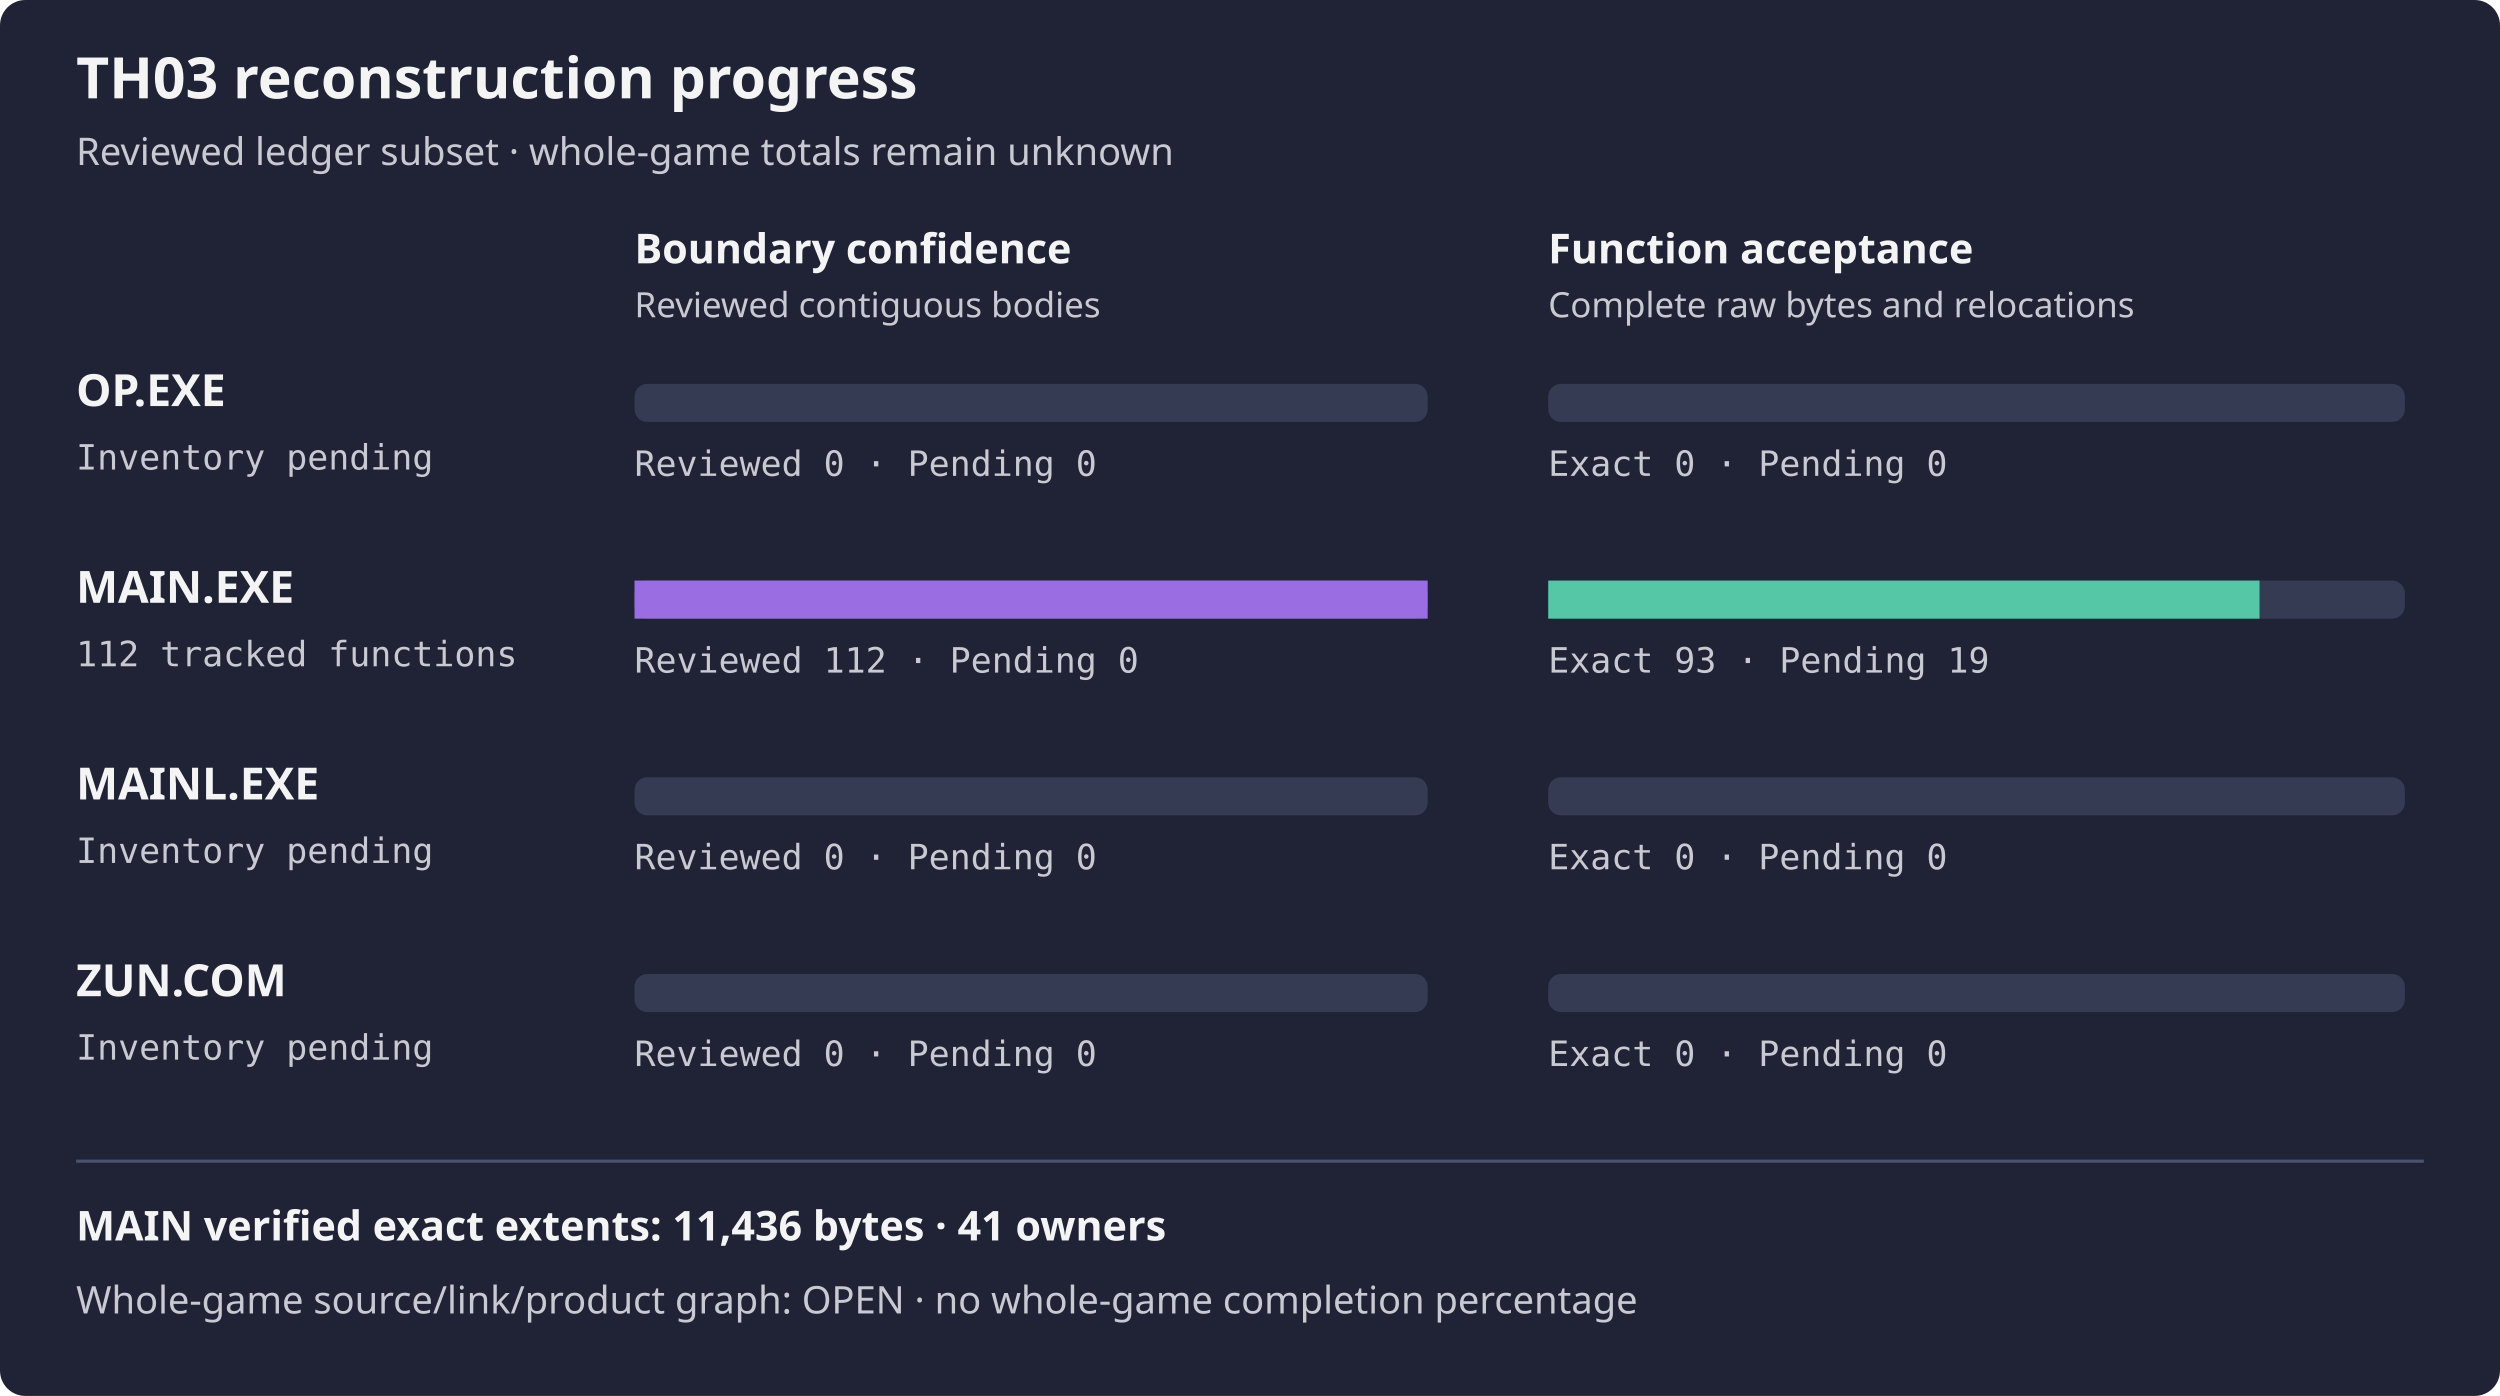
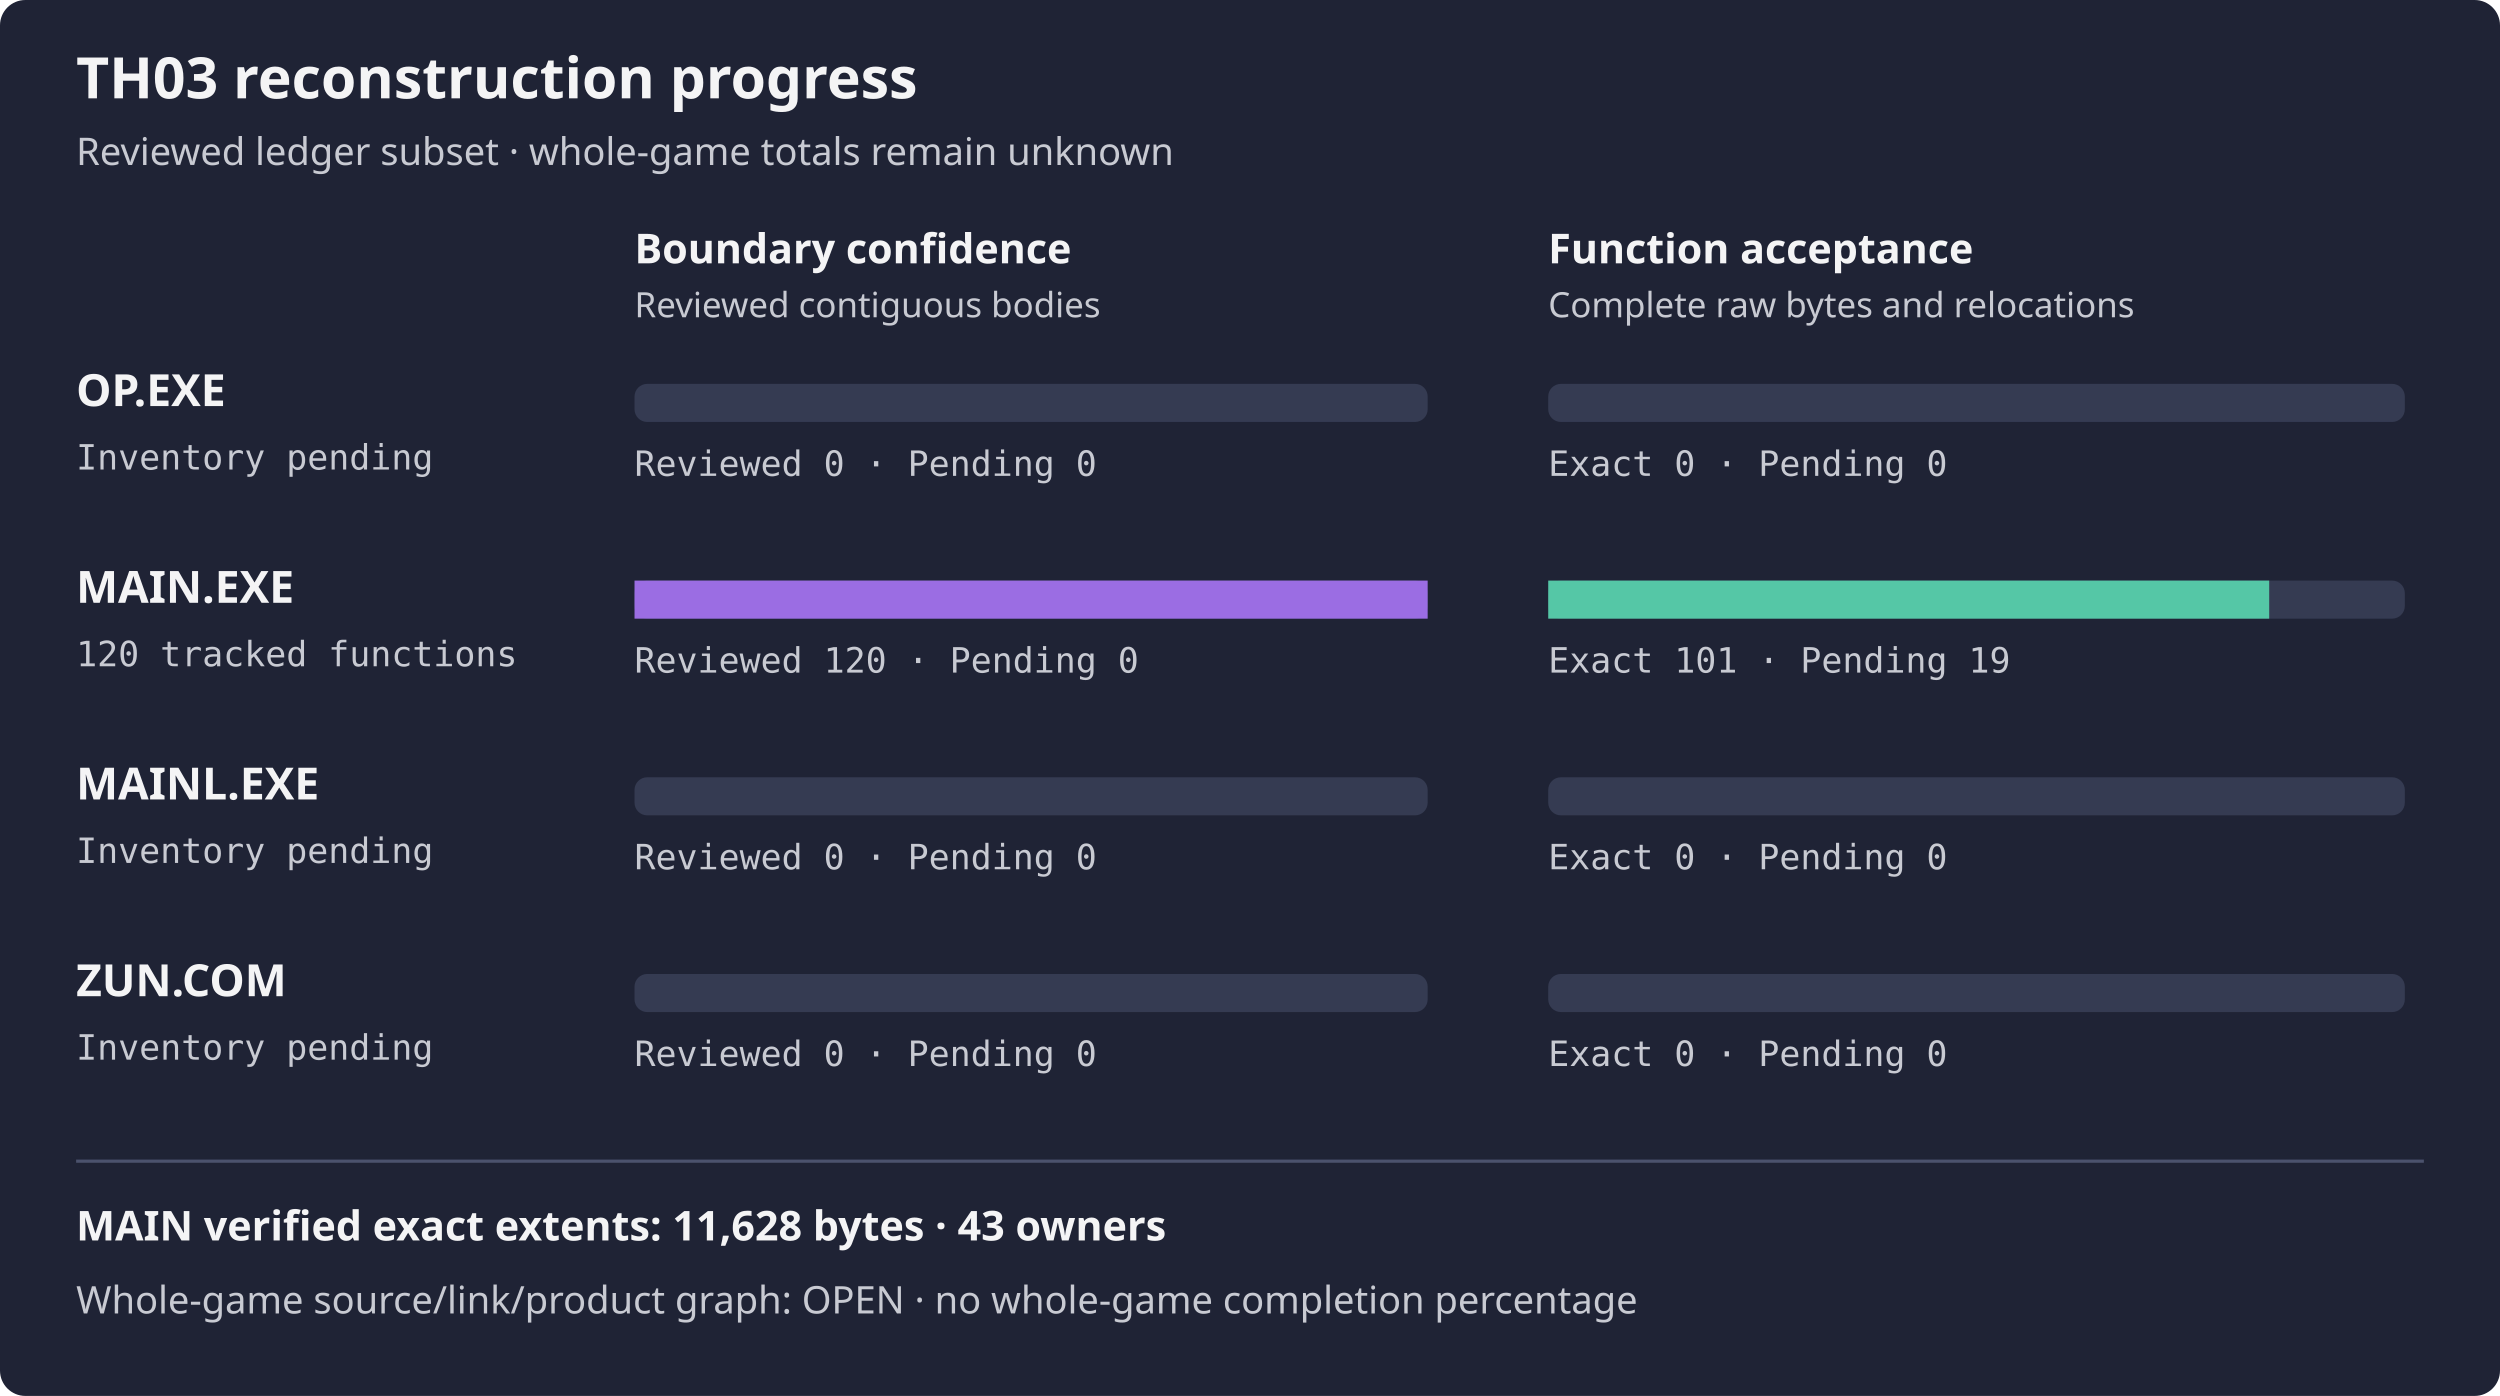
<svg xmlns="http://www.w3.org/2000/svg" width="788" height="440" viewBox="0 0 788 440" role="img" aria-label="TH03 reviewed subset reconstruction progress">
  <rect width="788" height="440" rx="8" fill="#1f2335" />
  <text x="24" y="31" fill="#f4f4f5" font-family="sans-serif" font-size="18" font-weight="600">TH03 reconstruction progress</text>
  <text x="24" y="52" fill="#c8cad2" font-family="sans-serif" font-size="12">Reviewed ledger subset · whole-game totals remain unknown</text>
  <text x="200" y="83" fill="#f4f4f5" font-family="sans-serif" font-size="13" font-weight="600">Boundary confidence</text>
  <text x="488" y="83" fill="#f4f4f5" font-family="sans-serif" font-size="13" font-weight="600">Function acceptance</text>
  <text x="200" y="100" fill="#c8cad2" font-family="sans-serif" font-size="11">Reviewed contiguous bodies</text>
  <text x="488" y="100" fill="#c8cad2" font-family="sans-serif" font-size="11">Complete raw bytes and relocations</text>
  <text x="24" y="128" fill="#f4f4f5" font-family="sans-serif" font-size="14" font-weight="600">OP.EXE</text>
  <text x="24" y="148" fill="#c8cad2" font-family="monospace" font-size="11">Inventory pending</text>
  <rect x="200" y="121" width="250" height="12" rx="4" fill="#353b52" />
  <rect x="488" y="121" width="270" height="12" rx="4" fill="#353b52" />
  <rect x="200" y="121" width="0.00" height="12" fill="#9b6de3" />
  <rect x="488" y="121" width="0.00" height="12" fill="#55c7a6" />
  <text x="200" y="150" fill="#c8cad2" font-family="monospace" font-size="11">Reviewed 0 · Pending 0</text>
  <text x="488" y="150" fill="#c8cad2" font-family="monospace" font-size="11">Exact 0 · Pending 0</text>
  <text x="24" y="190" fill="#f4f4f5" font-family="sans-serif" font-size="14" font-weight="600">MAIN.EXE</text>
-   <text x="24" y="210" fill="#c8cad2" font-family="monospace" font-size="11">112 tracked functions</text>
+   <text x="24" y="210" fill="#c8cad2" font-family="monospace" font-size="11">120 tracked functions</text>
  <rect x="200" y="183" width="250" height="12" rx="4" fill="#353b52" />
  <rect x="488" y="183" width="270" height="12" rx="4" fill="#353b52" />
  <rect x="200" y="183" width="250.00" height="12" fill="#9b6de3" />
-   <rect x="488" y="183" width="224.20" height="12" fill="#55c7a6" />
-   <text x="200" y="212" fill="#c8cad2" font-family="monospace" font-size="11">Reviewed 112 · Pending 0</text>
-   <text x="488" y="212" fill="#c8cad2" font-family="monospace" font-size="11">Exact 93 · Pending 19</text>
+   <rect x="488" y="183" width="227.25" height="12" fill="#55c7a6" />
+   <text x="200" y="212" fill="#c8cad2" font-family="monospace" font-size="11">Reviewed 120 · Pending 0</text>
+   <text x="488" y="212" fill="#c8cad2" font-family="monospace" font-size="11">Exact 101 · Pending 19</text>
  <text x="24" y="252" fill="#f4f4f5" font-family="sans-serif" font-size="14" font-weight="600">MAINL.EXE</text>
  <text x="24" y="272" fill="#c8cad2" font-family="monospace" font-size="11">Inventory pending</text>
  <rect x="200" y="245" width="250" height="12" rx="4" fill="#353b52" />
  <rect x="488" y="245" width="270" height="12" rx="4" fill="#353b52" />
  <rect x="200" y="245" width="0.00" height="12" fill="#9b6de3" />
  <rect x="488" y="245" width="0.00" height="12" fill="#55c7a6" />
  <text x="200" y="274" fill="#c8cad2" font-family="monospace" font-size="11">Reviewed 0 · Pending 0</text>
  <text x="488" y="274" fill="#c8cad2" font-family="monospace" font-size="11">Exact 0 · Pending 0</text>
  <text x="24" y="314" fill="#f4f4f5" font-family="sans-serif" font-size="14" font-weight="600">ZUN.COM</text>
  <text x="24" y="334" fill="#c8cad2" font-family="monospace" font-size="11">Inventory pending</text>
  <rect x="200" y="307" width="250" height="12" rx="4" fill="#353b52" />
  <rect x="488" y="307" width="270" height="12" rx="4" fill="#353b52" />
  <rect x="200" y="307" width="0.00" height="12" fill="#9b6de3" />
  <rect x="488" y="307" width="0.00" height="12" fill="#55c7a6" />
  <text x="200" y="336" fill="#c8cad2" font-family="monospace" font-size="11">Reviewed 0 · Pending 0</text>
  <text x="488" y="336" fill="#c8cad2" font-family="monospace" font-size="11">Exact 0 · Pending 0</text>
  <path d="M24 366 H764" stroke="#4b526d" />
-   <text x="24" y="391" fill="#f4f4f5" font-family="sans-serif" font-size="13" font-weight="600">MAIN verified exact extents: 11,436 bytes · 41 owners</text>
+   <text x="24" y="391" fill="#f4f4f5" font-family="sans-serif" font-size="13" font-weight="600">MAIN verified exact extents: 11,628 bytes · 43 owners</text>
  <text x="24" y="414" fill="#c8cad2" font-family="sans-serif" font-size="12">Whole-game source/link/product graph: OPEN · no whole-game completion percentage</text>
</svg>
